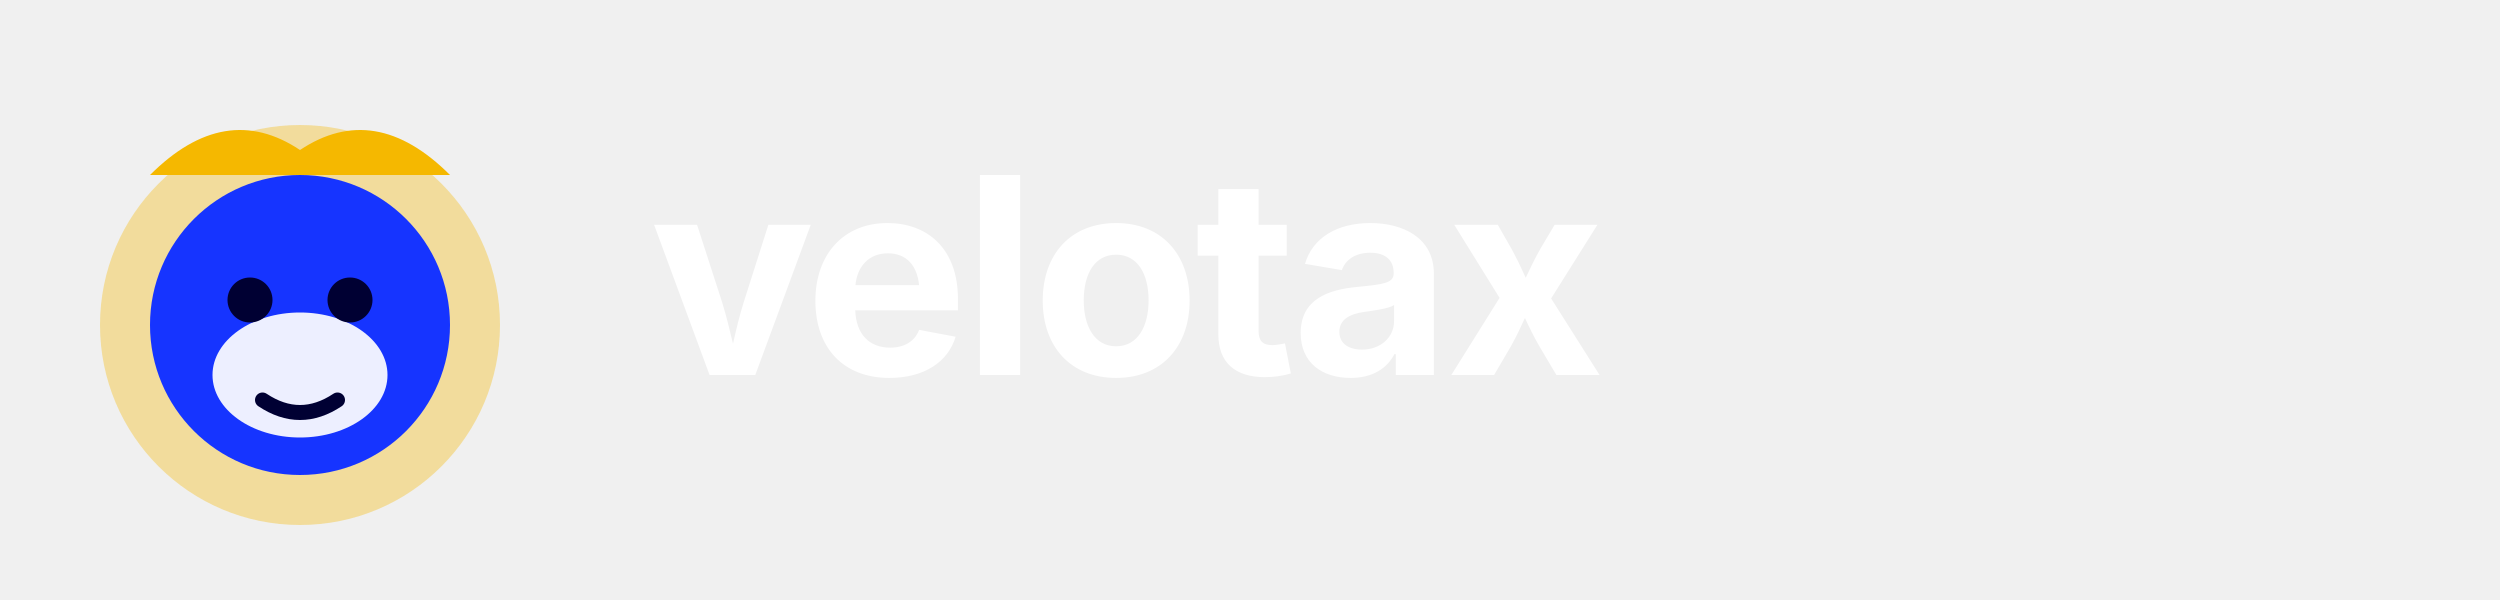
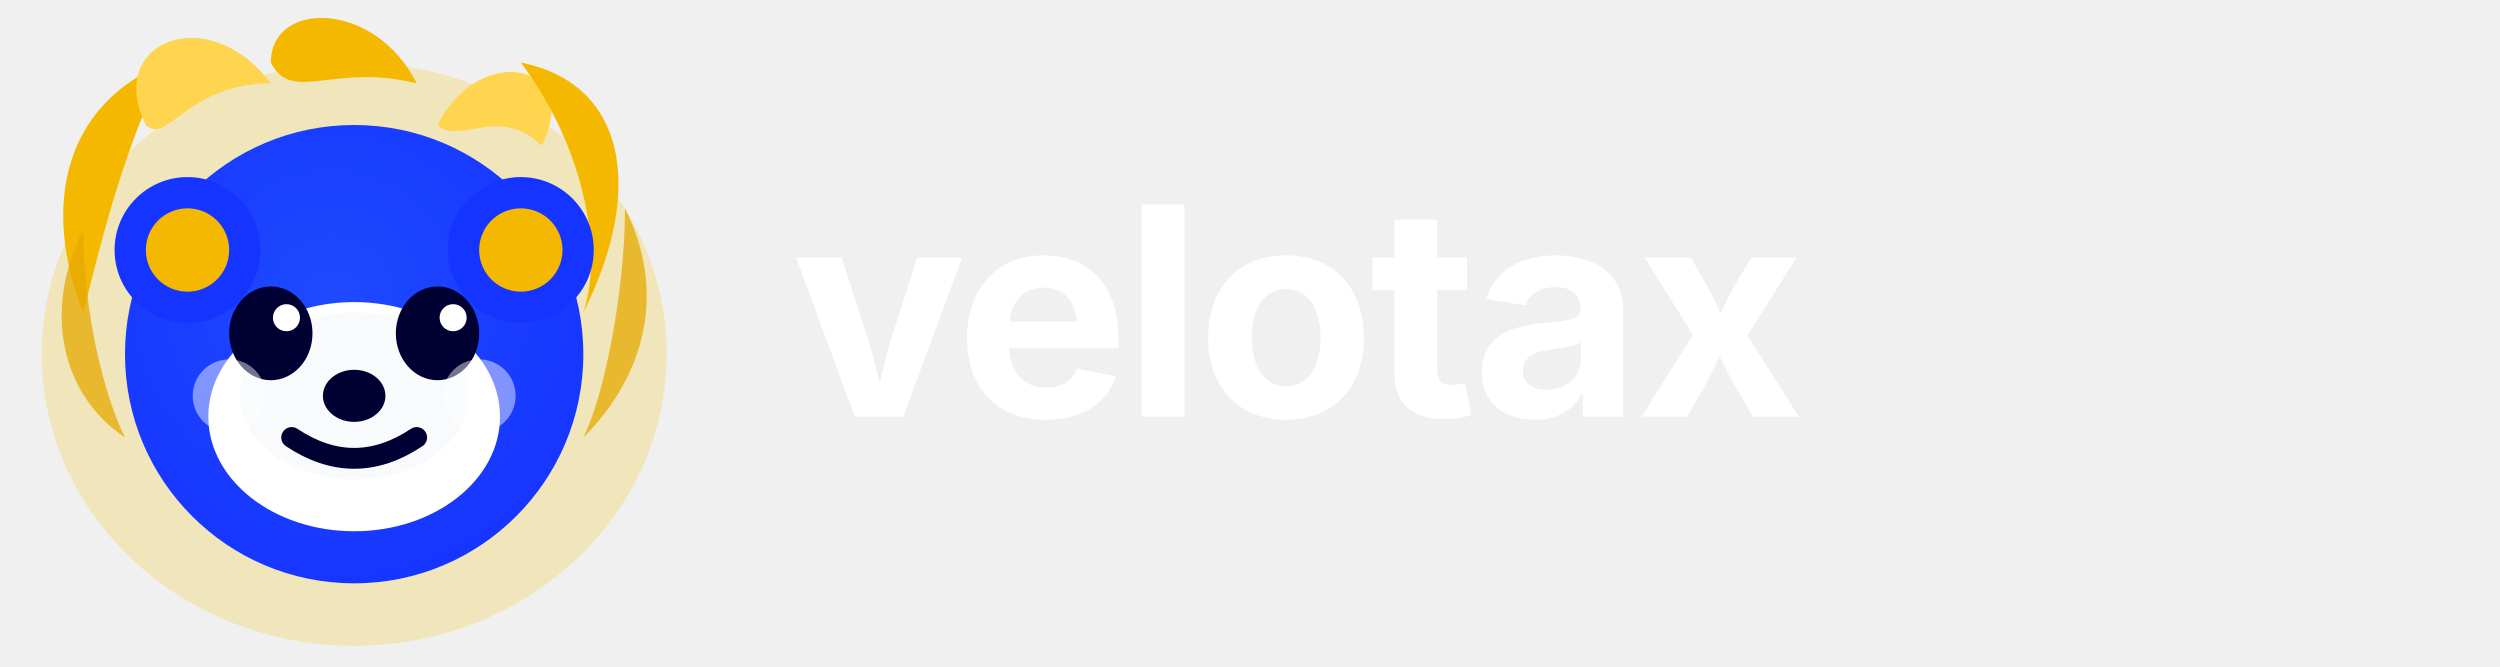
- <svg xmlns="http://www.w3.org/2000/svg" viewBox="0 0 200 48" role="img" aria-label="Velotax">
-   <g transform="translate(4,4)">
-     <circle cx="20" cy="22" r="16" fill="#F5B800" opacity="0.35" />
-     <circle cx="20" cy="22" r="12" fill="#1634FF" />
-     <ellipse cx="20" cy="26" rx="7" ry="5" fill="#FFFFFF" opacity="0.92" />
-     <circle cx="16" cy="20" r="1.8" fill="#000033" />
-     <circle cx="24" cy="20" r="1.8" fill="#000033" />
-     <path d="M17 28 Q20 30 23 28" stroke="#000033" stroke-width="1.2" fill="none" stroke-linecap="round" />
-     <path d="M8 10 Q14 4 20 8 Q26 4 32 10" fill="#F5B800" />
+ <svg xmlns="http://www.w3.org/2000/svg" viewBox="0 0 240 64" role="img" aria-label="Velotax">
+   <defs>
+     <radialGradient id="lionFace" cx="45%" cy="38%" r="65%">
+       <stop offset="0%" stop-color="#1E4AFF" />
+       <stop offset="100%" stop-color="#1634FF" />
+     </radialGradient>
+   </defs>
+   <g transform="translate(2, 0)">
+     <ellipse cx="32" cy="34" rx="30" ry="28" fill="#F5C400" opacity="0.22" />
+     <path d="M6 30 C2 20 4 10 14 6 C10 14 8 22 6 30 Z" fill="#F5B800" />
+     <path d="M12 12 C8 4 18 0 24 8 C16 8 14 14 12 12 Z" fill="#FFD54F" />
+     <path d="M24 6 C24 0 34 0 38 8 C30 6 26 10 24 6 Z" fill="#F5B800" />
+     <path d="M40 12 C44 4 54 6 50 14 C46 10 42 14 40 12 Z" fill="#FFD54F" />
+     <path d="M54 30 C60 18 58 8 48 6 C54 14 56 24 54 30 Z" fill="#F5B800" />
+     <path d="M10 42 C4 38 2 30 6 22 C6 30 8 38 10 42 Z" fill="#E5A800" opacity="0.75" />
+     <path d="M54 42 C60 36 62 28 58 20 C58 28 56 38 54 42 Z" fill="#E5A800" opacity="0.75" />
+     <circle cx="32" cy="34" r="22" fill="url(#lionFace)" />
+     <circle cx="16" cy="24" r="7" fill="#1634FF" />
+     <circle cx="48" cy="24" r="7" fill="#1634FF" />
+     <circle cx="16" cy="24" r="4" fill="#F5B800" />
+     <circle cx="48" cy="24" r="4" fill="#F5B800" />
+     <ellipse cx="32" cy="40" rx="14" ry="11" fill="#FFFFFF" />
+     <ellipse cx="32" cy="38" rx="11" ry="8" fill="#F8FAFC" />
+     <ellipse cx="24" cy="32" rx="4" ry="4.5" fill="#000033" />
+     <ellipse cx="40" cy="32" rx="4" ry="4.5" fill="#000033" />
+     <circle cx="25.5" cy="30.5" r="1.3" fill="#FFFFFF" />
+     <circle cx="41.5" cy="30.5" r="1.3" fill="#FFFFFF" />
+     <ellipse cx="32" cy="38" rx="3" ry="2.5" fill="#000033" />
+     <path d="M26 42 Q32 46 38 42" stroke="#000033" stroke-width="2" fill="none" stroke-linecap="round" />
+     <circle cx="20" cy="38" r="3.5" fill="#FFFFFF" opacity="0.45" />
+     <circle cx="44" cy="38" r="3.5" fill="#FFFFFF" opacity="0.45" />
  </g>
-   <text x="52" y="30" font-family="Sora, Inter, Segoe UI, system-ui, sans-serif" font-size="22" font-weight="700" fill="#FFFFFF" letter-spacing="-0.02em">velotax</text>
+   <text x="76" y="40" font-family="Sora, Inter, Segoe UI, system-ui, sans-serif" font-size="28" font-weight="700" fill="#FFFFFF" letter-spacing="-0.02em">velotax</text>
</svg>
